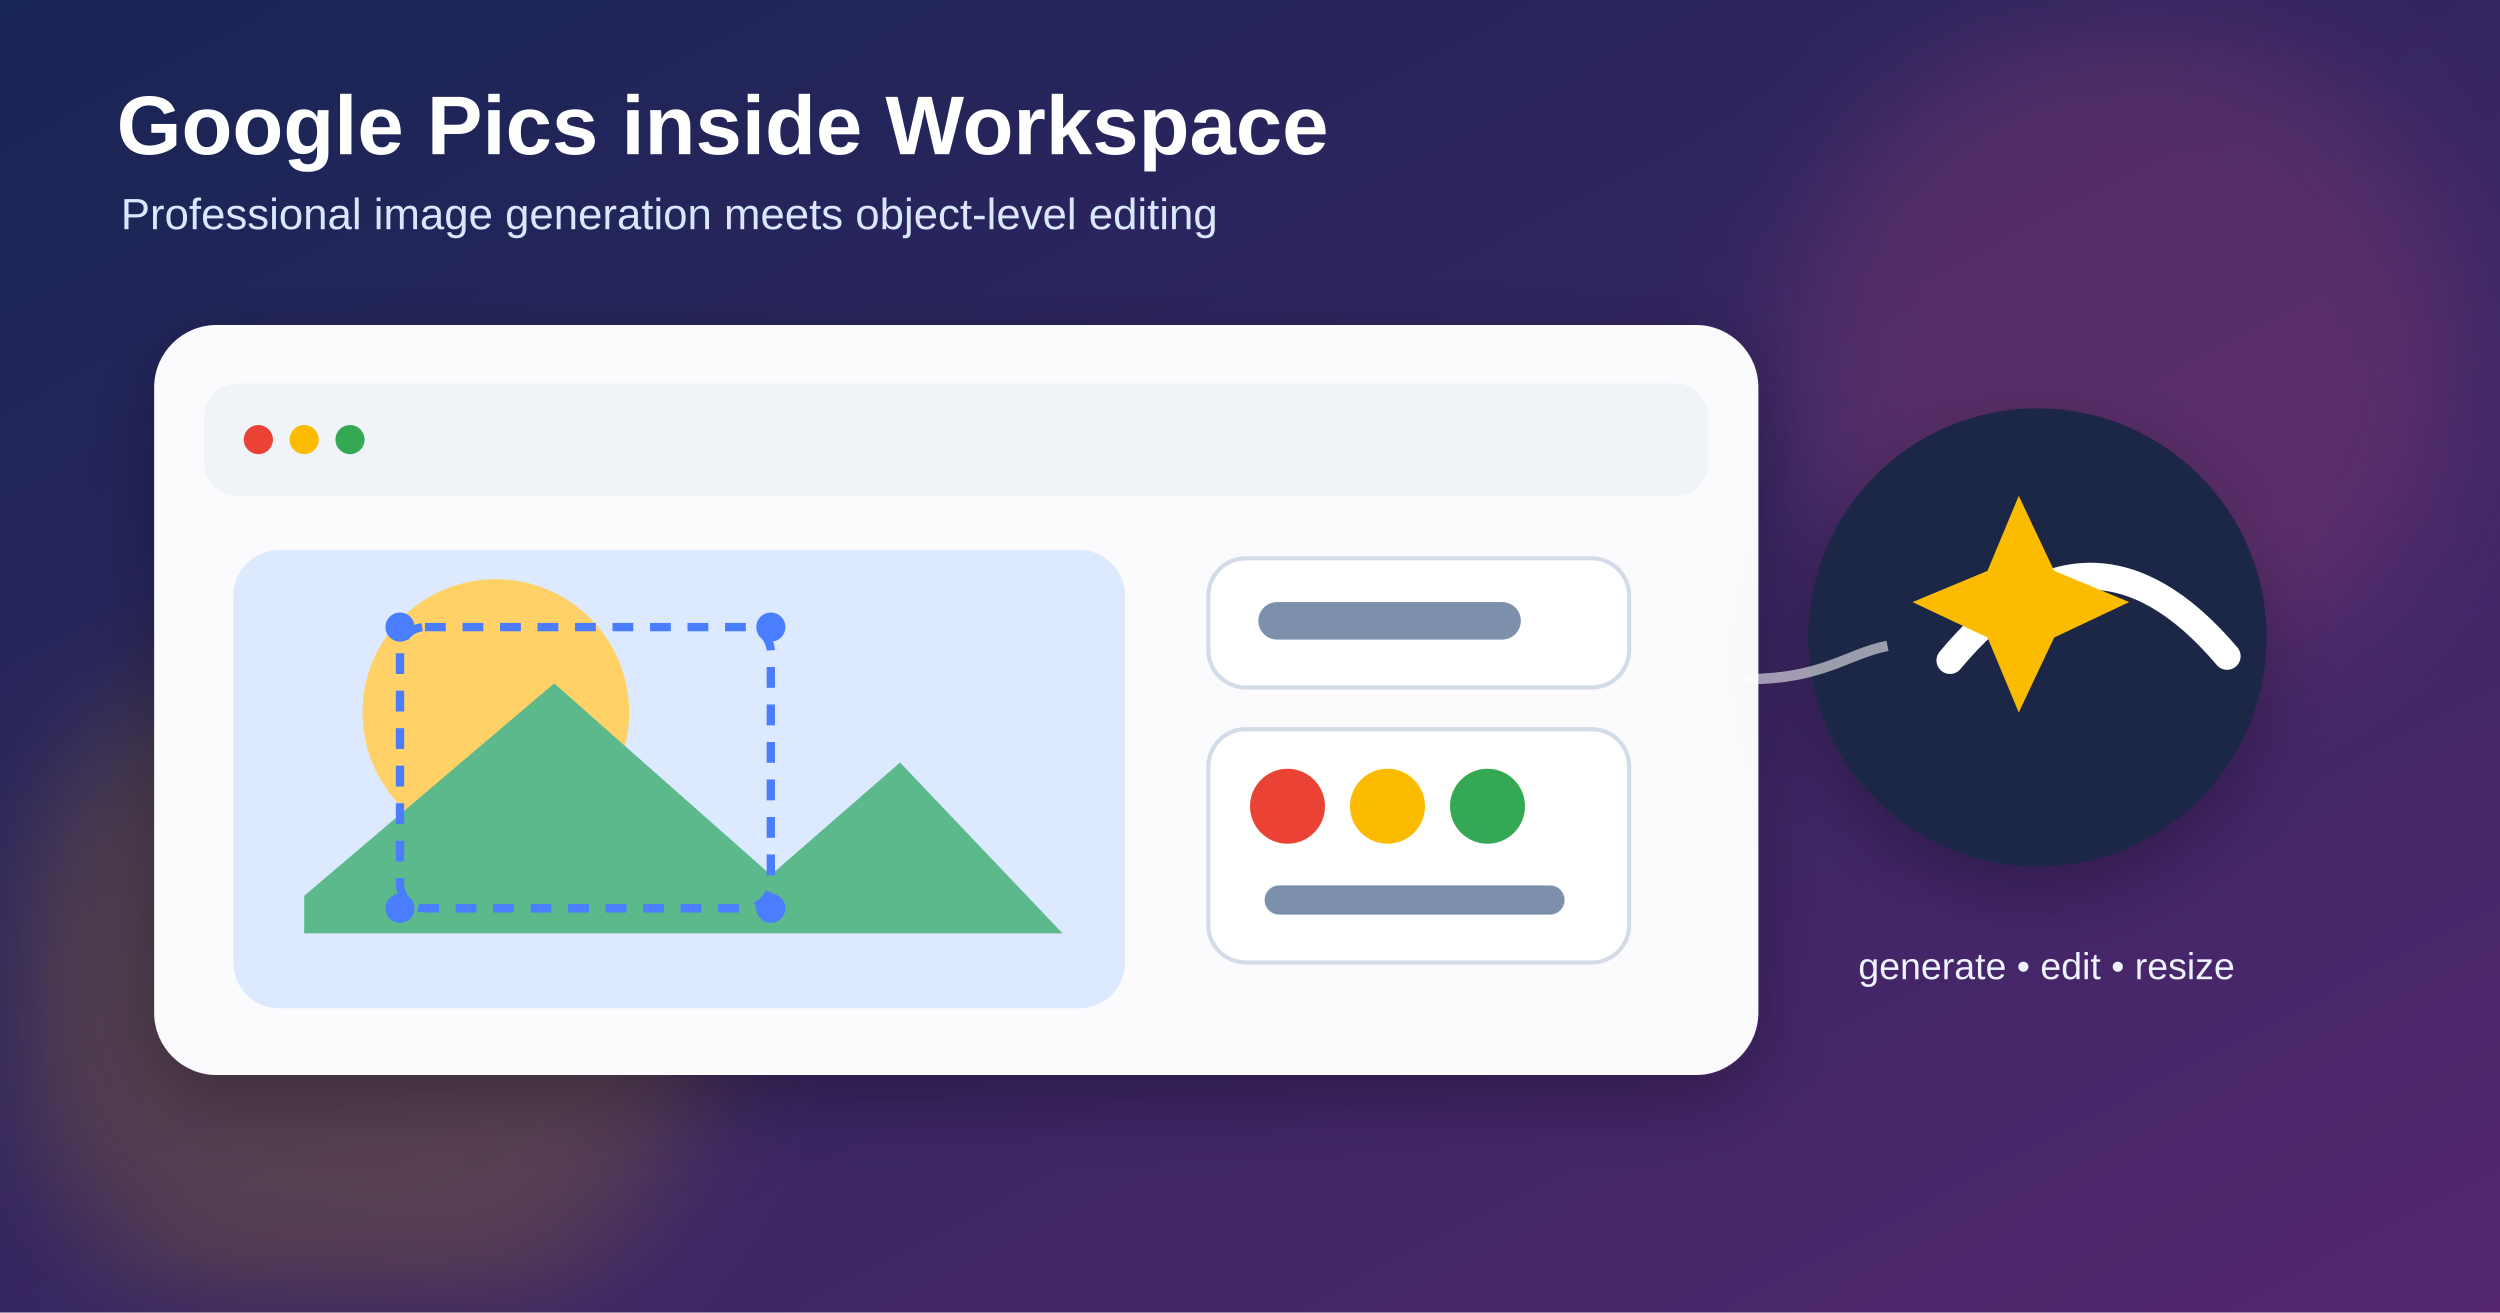
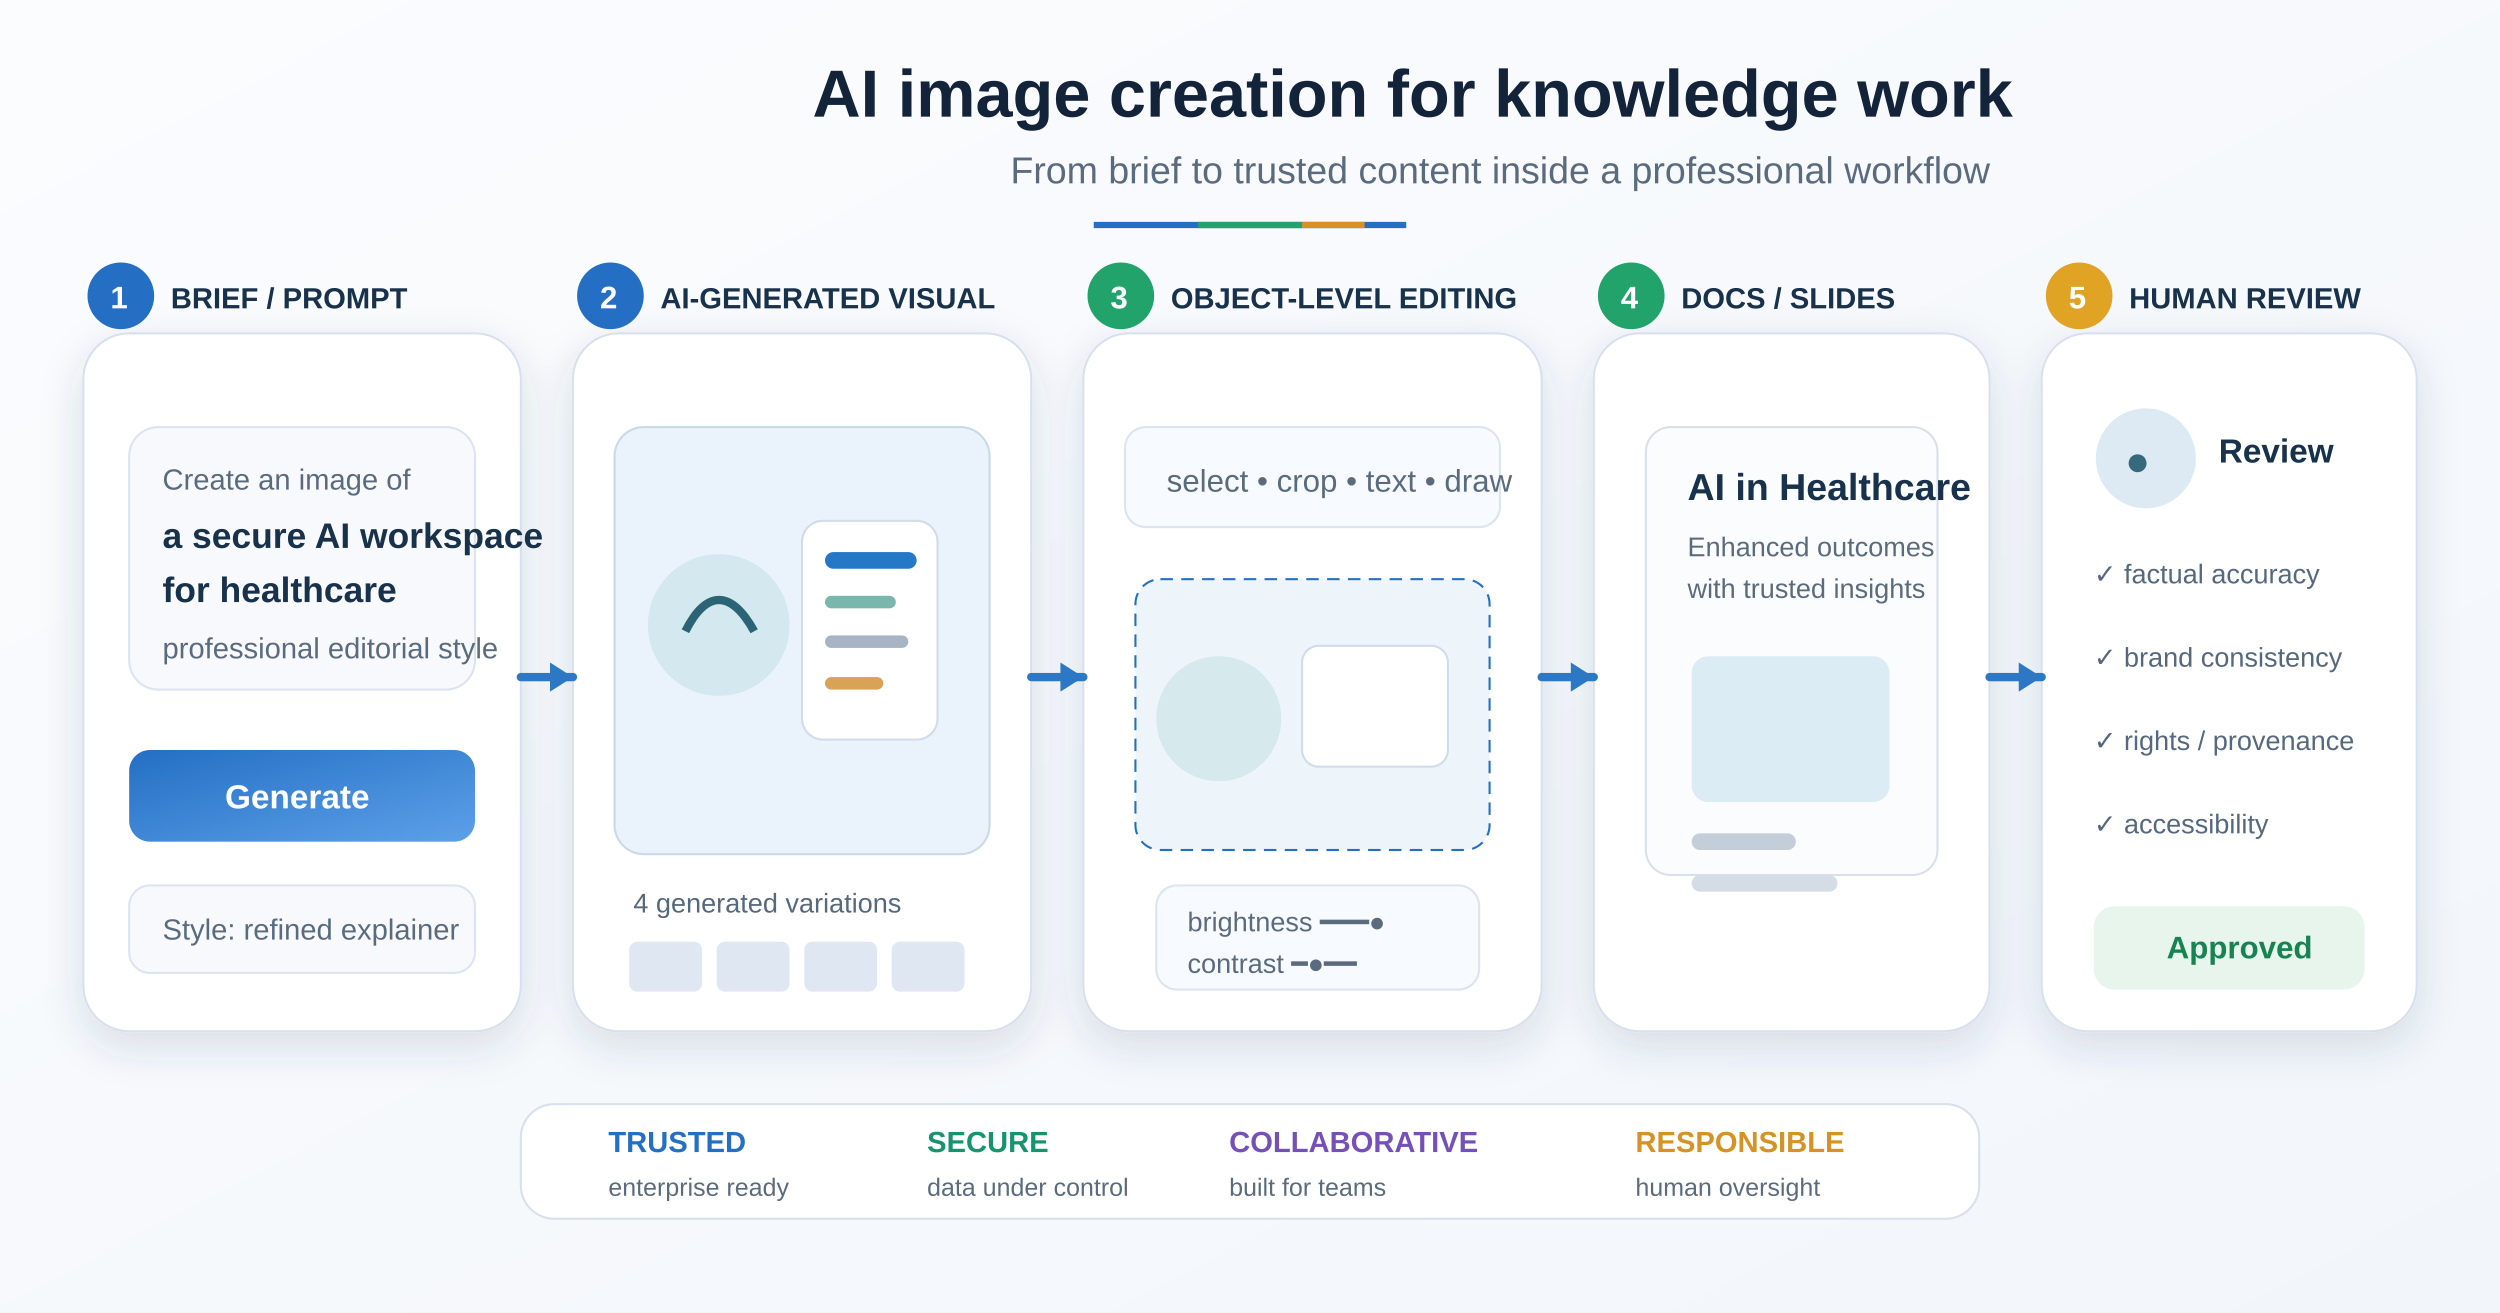
<svg xmlns="http://www.w3.org/2000/svg" width="1200" height="630" viewBox="0 0 1200 630">
  <defs>
    <linearGradient id="bg" x1="0" y1="0" x2="1" y2="1">
-       <stop offset="0" stop-color="#172554" />
-       <stop offset="1" stop-color="#53266f" />
+       <stop stop-color="#fbfcfe" />
+       <stop offset="1" stop-color="#f2f6fb" />
    </linearGradient>
-     <filter id="shadow" x="-30%" y="-30%" width="160%" height="160%">
-       <feDropShadow dx="0" dy="12" stdDeviation="18" flood-color="#000" flood-opacity=".28" />
+     <linearGradient id="blue" x1="0" y1="0" x2="1" y2="1">
+       <stop stop-color="#246fc4" />
+       <stop offset="1" stop-color="#5ca0e8" />
+     </linearGradient>
+     <filter id="s">
+       <feDropShadow dx="0" dy="7" stdDeviation="10" flood-color="#24445f" flood-opacity=".15" />
    </filter>
-     <filter id="soft" x="-40%" y="-40%" width="180%" height="180%">
-       <feGaussianBlur stdDeviation="28" />
-     </filter>
+     <style>text{font-family:Arial,Helvetica,sans-serif}.h{font-weight:700;fill:#13243a}.m{fill:#5b6b7e}.lab{font-weight:700;fill:#18324c}.tiny{font-size:13px;fill:#56687d}</style>
  </defs>
  <rect width="1200" height="630" fill="url(#bg)" />
-   <text x="56" y="74" fill="#fff" font-family="Arial,Helvetica,sans-serif" font-size="40" font-weight="700">Google Pics inside Workspace</text>
-   <text x="58" y="110" fill="#d9e7ff" font-family="Arial,Helvetica,sans-serif" font-size="21">Professional image generation meets object-level editing</text>
-   <circle cx="170" cy="475" r="170" fill="#f7b801" opacity=".17" filter="url(#soft)" />
-   <circle cx="1020" cy="170" r="160" fill="#ff5c8a" opacity=".16" filter="url(#soft)" />
-   <g filter="url(#shadow)">
-     <rect x="74" y="156" width="770" height="360" rx="30" fill="#fbfbfd" />
-     <rect x="98" y="184" width="722" height="54" rx="16" fill="#f0f3f8" />
-     <circle cx="124" cy="211" r="7" fill="#ea4335" />
-     <circle cx="146" cy="211" r="7" fill="#fbbc04" />
-     <circle cx="168" cy="211" r="7" fill="#34a853" />
-     <rect x="112" y="264" width="428" height="220" rx="22" fill="#dce9ff" />
-     <circle cx="238" cy="342" r="64" fill="#ffd166" />
-     <path d="M146 430L266 328L370 420L432 366L510 448H146Z" fill="#5bb98c" />
-     <rect x="580" y="268" width="202" height="62" rx="18" fill="#ffffff" stroke="#d4dbe8" stroke-width="2" />
-     <rect x="604" y="289" width="126" height="18" rx="9" fill="#7c8fab" />
-     <rect x="580" y="350" width="202" height="112" rx="18" fill="#ffffff" stroke="#d4dbe8" stroke-width="2" />
-     <circle cx="618" cy="387" r="18" fill="#ea4335" />
-     <circle cx="666" cy="387" r="18" fill="#fbbc04" />
-     <circle cx="714" cy="387" r="18" fill="#34a853" />
-     <rect x="607" y="425" width="144" height="14" rx="7" fill="#7c8fab" />
+   <text x="390" y="56" font-size="32" class="h">AI image creation for knowledge work</text>
+   <text x="485" y="88" font-size="18" class="m">From brief to trusted content inside a professional workflow</text>
+   <line x1="525" y1="108" x2="675" y2="108" stroke="#246fc4" stroke-width="3" />
+   <line x1="575" y1="108" x2="625" y2="108" stroke="#22a36b" stroke-width="3" />
+   <line x1="625" y1="108" x2="655" y2="108" stroke="#d99025" stroke-width="3" />
+   <g filter="url(#s)">
+     <rect x="40" y="160" width="210" height="335" rx="22" fill="#fff" stroke="#d7e0ec" />
+     <rect x="275" y="160" width="220" height="335" rx="22" fill="#fff" stroke="#d7e0ec" />
+     <rect x="520" y="160" width="220" height="335" rx="22" fill="#fff" stroke="#d7e0ec" />
+     <rect x="765" y="160" width="190" height="335" rx="22" fill="#fff" stroke="#d7e0ec" />
+     <rect x="980" y="160" width="180" height="335" rx="22" fill="#fff" stroke="#d7e0ec" />
  </g>
-   <rect x="192" y="301" width="178" height="135" rx="12" fill="none" stroke="#4a7dff" stroke-width="4" stroke-dasharray="10 8" />
-   <circle cx="192" cy="301" r="7" fill="#4a7dff" />
-   <circle cx="370" cy="301" r="7" fill="#4a7dff" />
-   <circle cx="192" cy="436" r="7" fill="#4a7dff" />
-   <circle cx="370" cy="436" r="7" fill="#4a7dff" />
-   <g filter="url(#shadow)">
-     <circle cx="978" cy="306" r="110" fill="#1c2746" />
-     <path d="M936 317c44-53 89-54 133-2" fill="none" stroke="#fff" stroke-width="13" stroke-linecap="round" />
-     <path d="M954 274l15-36 17 36 36 15-36 17-17 36-15-36-36-17z" fill="#fbbc04" />
+   <circle cx="58" cy="142" r="16" fill="#246fc4" />
+   <text x="53" y="148" font-size="15" fill="#fff" font-weight="700">1</text>
+   <text x="82" y="148" font-size="14" class="lab">BRIEF / PROMPT</text>
+   <circle cx="293" cy="142" r="16" fill="#246fc4" />
+   <text x="288" y="148" font-size="15" fill="#fff" font-weight="700">2</text>
+   <text x="317" y="148" font-size="14" class="lab">AI-GENERATED VISUAL</text>
+   <circle cx="538" cy="142" r="16" fill="#22a36b" />
+   <text x="533" y="148" font-size="15" fill="#fff" font-weight="700">3</text>
+   <text x="562" y="148" font-size="14" class="lab">OBJECT-LEVEL EDITING</text>
+   <circle cx="783" cy="142" r="16" fill="#22a36b" />
+   <text x="778" y="148" font-size="15" fill="#fff" font-weight="700">4</text>
+   <text x="807" y="148" font-size="14" class="lab">DOCS / SLIDES</text>
+   <circle cx="998" cy="142" r="16" fill="#e0a324" />
+   <text x="993" y="148" font-size="15" fill="#fff" font-weight="700">5</text>
+   <text x="1022" y="148" font-size="14" class="lab">HUMAN REVIEW</text>
+   <rect x="62" y="205" width="166" height="126" rx="14" fill="#f7f9fc" stroke="#dbe4ef" />
+   <text x="78" y="235" font-size="14" class="m">Create an image of</text>
+   <text x="78" y="263" font-size="17" class="lab">a secure AI workspace</text>
+   <text x="78" y="289" font-size="17" class="lab">for healthcare</text>
+   <text x="78" y="316" font-size="14" class="m">professional editorial style</text>
+   <rect x="62" y="360" width="166" height="44" rx="10" fill="url(#blue)" />
+   <text x="108" y="388" font-size="16" fill="#fff" font-weight="700">Generate</text>
+   <rect x="62" y="425" width="166" height="42" rx="10" fill="#f7f9fc" stroke="#dbe4ef" />
+   <text x="78" y="451" font-size="14" class="m">Style: refined explainer</text>
+   <rect x="295" y="205" width="180" height="205" rx="14" fill="#eaf3fb" stroke="#c9d9e8" />
+   <circle cx="345" cy="300" r="34" fill="#d4e8ef" />
+   <path d="M329 303c10-20 22-20 33 0" fill="none" stroke="#2b6575" stroke-width="4" />
+   <rect x="385" y="250" width="65" height="105" rx="10" fill="#fff" stroke="#cfdce9" />
+   <rect x="396" y="265" width="44" height="8" rx="4" fill="#2478c5" />
+   <rect x="396" y="286" width="34" height="6" rx="3" fill="#79b7ac" />
+   <rect x="396" y="305" width="40" height="6" rx="3" fill="#a7b4c4" />
+   <rect x="396" y="325" width="28" height="6" rx="3" fill="#d8a257" />
+   <g class="tiny">
+     <text x="304" y="438">4 generated variations</text>
  </g>
-   <path d="M838 326 C875 326 886 314 906 310" fill="none" stroke="#fff" stroke-width="5" opacity=".55" />
-   <text x="892" y="470" fill="#eef3ff" font-family="Arial" font-size="18">generate • edit • resize</text>
+   <g fill="#dfe8f2">
+     <rect x="302" y="452" width="35" height="24" rx="4" />
+     <rect x="344" y="452" width="35" height="24" rx="4" />
+     <rect x="386" y="452" width="35" height="24" rx="4" />
+     <rect x="428" y="452" width="35" height="24" rx="4" />
+   </g>
+   <rect x="540" y="205" width="180" height="48" rx="10" fill="#f7faff" stroke="#dbe4ef" />
+   <text x="560" y="236" font-size="15" class="m">select • crop • text • draw</text>
+   <rect x="545" y="278" width="170" height="130" rx="12" fill="#edf5fb" stroke="#246fc4" stroke-dasharray="6 4" />
+   <circle cx="585" cy="345" r="30" fill="#d6e9ed" />
+   <rect x="625" y="310" width="70" height="58" rx="8" fill="#fff" stroke="#cfdce9" />
+   <rect x="555" y="425" width="155" height="50" rx="10" fill="#f7faff" stroke="#dbe4ef" />
+   <text x="570" y="447" font-size="13" class="m">brightness ━━━●</text>
+   <text x="570" y="467" font-size="13" class="m">contrast   ━●━━</text>
+   <rect x="790" y="205" width="140" height="215" rx="12" fill="#fbfcfe" stroke="#d8e0ea" />
+   <text x="810" y="240" font-size="18" class="lab">AI in Healthcare</text>
+   <text x="810" y="267" font-size="13" class="m">Enhanced outcomes</text>
+   <text x="810" y="287" font-size="13" class="m">with trusted insights</text>
+   <rect x="812" y="315" width="95" height="70" rx="8" fill="#dcecf4" />
+   <rect x="812" y="400" width="50" height="8" rx="4" fill="#c4ceda" />
+   <rect x="812" y="420" width="70" height="8" rx="4" fill="#d4dce5" />
+   <circle cx="1030" cy="220" r="24" fill="#ddeaf3" />
+   <text x="1020" y="228" font-size="20" fill="#356a7c">●</text>
+   <text x="1065" y="222" font-size="16" class="lab">Review</text>
+   <g class="tiny">
+     <text x="1005" y="280">✓ factual accuracy</text>
+     <text x="1005" y="320">✓ brand consistency</text>
+     <text x="1005" y="360">✓ rights / provenance</text>
+     <text x="1005" y="400">✓ accessibility</text>
+   </g>
+   <rect x="1005" y="435" width="130" height="40" rx="10" fill="#e7f5ed" />
+   <text x="1040" y="460" font-size="15" fill="#178351" font-weight="700">Approved</text>
+   <g stroke="#2d78c5" stroke-width="4" fill="none" stroke-linecap="round">
+     <path d="M250 325H275" />
+     <path d="M495 325H520" />
+     <path d="M740 325H765" />
+     <path d="M955 325H980" />
+   </g>
+   <g fill="#2d78c5">
+     <polygon points="275,325 264,318 264,332" />
+     <polygon points="520,325 509,318 509,332" />
+     <polygon points="765,325 754,318 754,332" />
+     <polygon points="980,325 969,318 969,332" />
+   </g>
+   <rect x="250" y="530" width="700" height="55" rx="16" fill="#fff" stroke="#d7e0ec" />
+   <text x="292" y="553" font-size="14" fill="#246fc4" font-weight="700">TRUSTED</text>
+   <text x="292" y="574" font-size="12" class="m">enterprise ready</text>
+   <text x="445" y="553" font-size="14" fill="#16946b" font-weight="700">SECURE</text>
+   <text x="445" y="574" font-size="12" class="m">data under control</text>
+   <text x="590" y="553" font-size="14" fill="#7650b9" font-weight="700">COLLABORATIVE</text>
+   <text x="590" y="574" font-size="12" class="m">built for teams</text>
+   <text x="785" y="553" font-size="14" fill="#d69223" font-weight="700">RESPONSIBLE</text>
+   <text x="785" y="574" font-size="12" class="m">human oversight</text>
</svg>
